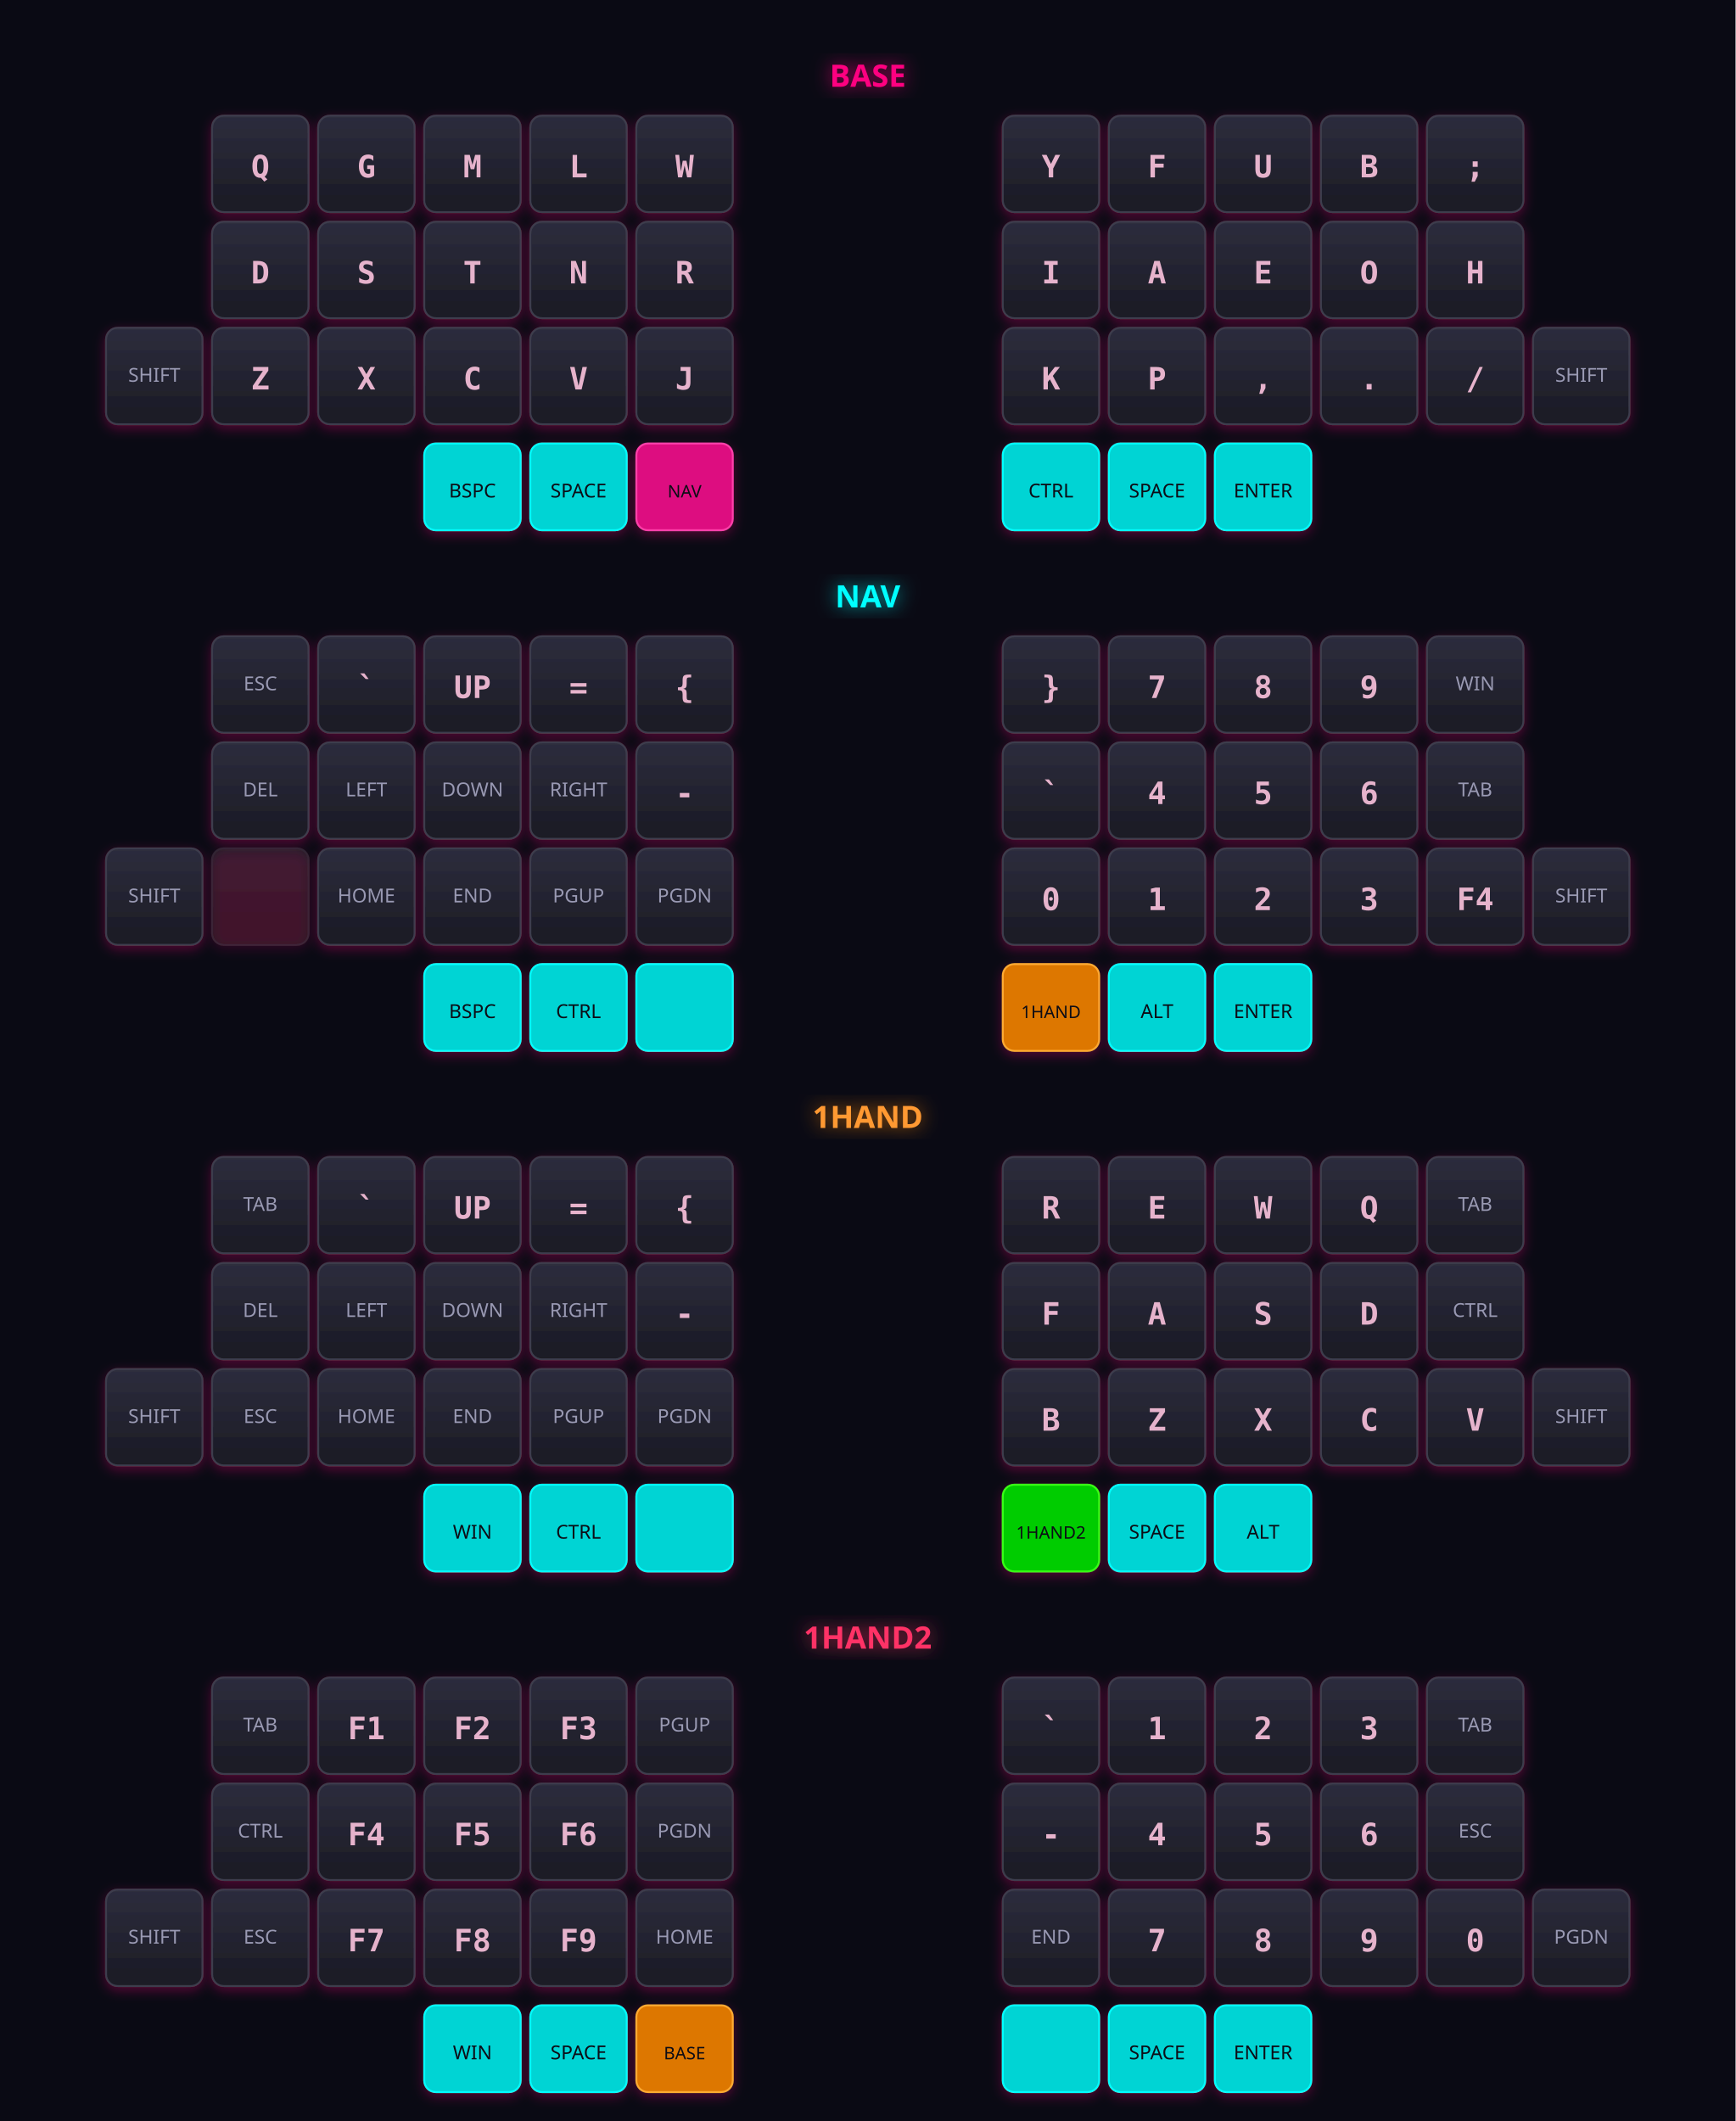
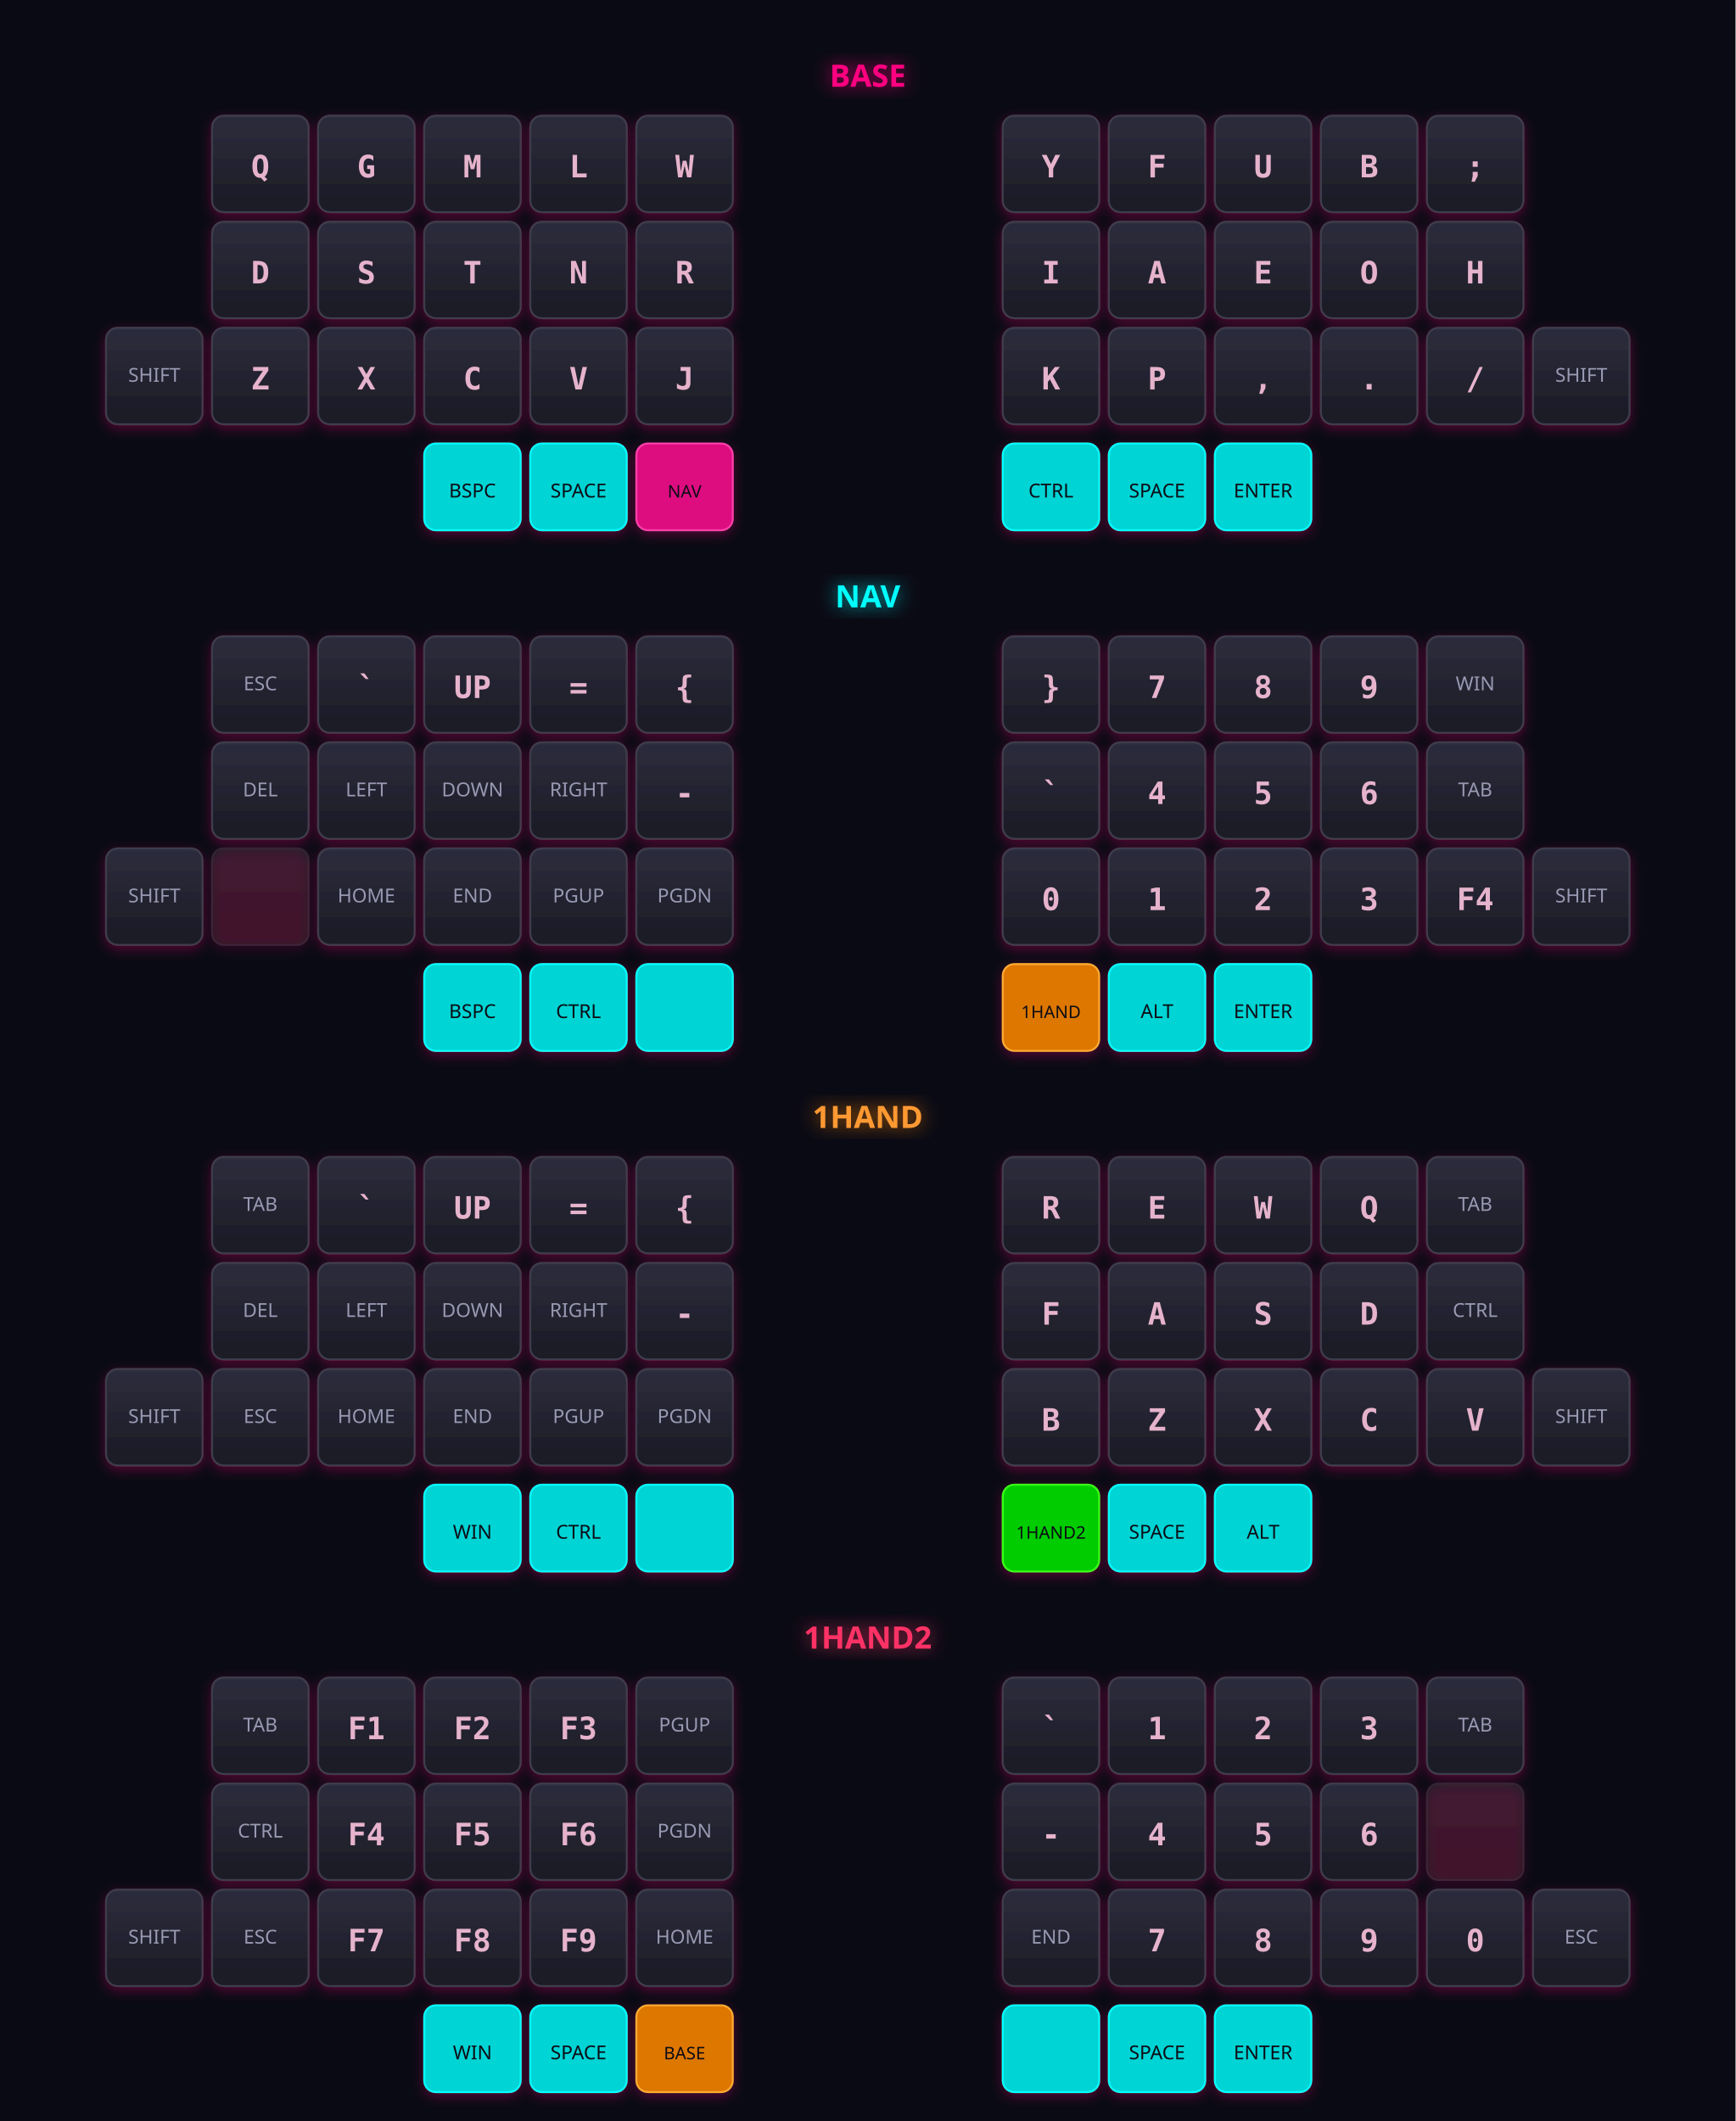
<svg xmlns="http://www.w3.org/2000/svg" viewBox="0 0 900 1100" width="900" height="1100">
  <defs>
    <linearGradient id="keyGrad" x1="0%" y1="0%" x2="0%" y2="100%">
      <stop offset="0%" style="stop-color:#2d2d3d" />
      <stop offset="100%" style="stop-color:#1a1a24" />
    </linearGradient>
    <linearGradient id="thumbGrad" x1="0%" y1="0%" x2="0%" y2="100%">
      <stop offset="0%" style="stop-color:#00e6e6" />
      <stop offset="100%" style="stop-color:#00e6e6" />
    </linearGradient>
    <linearGradient id="layerGrad" x1="0%" y1="0%" x2="0%" y2="100%">
      <stop offset="0%" style="stop-color:#ff2090" />
      <stop offset="100%" style="stop-color:#ff2090" />
    </linearGradient>
    <linearGradient id="orangeGrad" x1="0%" y1="0%" x2="0%" y2="100%">
      <stop offset="0%" style="stop-color:#ff9922" />
      <stop offset="100%" style="stop-color:#ff9922" />
    </linearGradient>
    <filter id="keyShadow" x="-20%" y="-20%" width="140%" height="140%">
      <feDropShadow dx="0" dy="2" stdDeviation="3" flood-color="#ff0080" flood-opacity="0.3" />
    </filter>
    <filter id="pinkGlow" x="-50%" y="-50%" width="200%" height="200%">
      <feDropShadow dx="0" dy="0" stdDeviation="5" flood-color="#ff0080" flood-opacity="0.7" />
    </filter>
    <filter id="blueGlow" x="-50%" y="-50%" width="200%" height="200%">
      <feDropShadow dx="0" dy="0" stdDeviation="5" flood-color="#00ffff" flood-opacity="0.7" />
    </filter>
    <filter id="orangeGlow" x="-50%" y="-50%" width="200%" height="200%">
      <feDropShadow dx="0" dy="0" stdDeviation="5" flood-color="#ff8800" flood-opacity="0.7" />
    </filter>
    <filter id="redGlow" x="-50%" y="-50%" width="200%" height="200%">
      <feDropShadow dx="0" dy="0" stdDeviation="5" flood-color="#ff3366" flood-opacity="0.7" />
    </filter>
  </defs>
  <rect width="900" height="1100" fill="#0a0a14" />
  <g transform="translate(50, 20)">
    <text x="400" y="25" text-anchor="middle" fill="#ff0080" font-family="system-ui, sans-serif" font-size="16" font-weight="bold" filter="url(#pinkGlow)">BASE</text>
    <g filter="url(#keyShadow)">
      <rect x="60" y="40" width="50" height="50" rx="6" fill="url(#keyGrad)" stroke="#3d3d4d" stroke-width="1" />
      <text x="85" y="72" text-anchor="middle" fill="#e6b3cc" font-family="monospace" font-size="16" font-weight="bold">Q</text>
    </g>
    <g filter="url(#keyShadow)">
      <rect x="115" y="40" width="50" height="50" rx="6" fill="url(#keyGrad)" stroke="#3d3d4d" stroke-width="1" />
      <text x="140" y="72" text-anchor="middle" fill="#e6b3cc" font-family="monospace" font-size="16" font-weight="bold">G</text>
    </g>
    <g filter="url(#keyShadow)">
      <rect x="170" y="40" width="50" height="50" rx="6" fill="url(#keyGrad)" stroke="#3d3d4d" stroke-width="1" />
      <text x="195" y="72" text-anchor="middle" fill="#e6b3cc" font-family="monospace" font-size="16" font-weight="bold">M</text>
    </g>
    <g filter="url(#keyShadow)">
      <rect x="225" y="40" width="50" height="50" rx="6" fill="url(#keyGrad)" stroke="#3d3d4d" stroke-width="1" />
      <text x="250" y="72" text-anchor="middle" fill="#e6b3cc" font-family="monospace" font-size="16" font-weight="bold">L</text>
    </g>
    <g filter="url(#keyShadow)">
      <rect x="280" y="40" width="50" height="50" rx="6" fill="url(#keyGrad)" stroke="#3d3d4d" stroke-width="1" />
      <text x="305" y="72" text-anchor="middle" fill="#e6b3cc" font-family="monospace" font-size="16" font-weight="bold">W</text>
    </g>
    <g filter="url(#keyShadow)">
      <rect x="470" y="40" width="50" height="50" rx="6" fill="url(#keyGrad)" stroke="#3d3d4d" stroke-width="1" />
      <text x="495" y="72" text-anchor="middle" fill="#e6b3cc" font-family="monospace" font-size="16" font-weight="bold">Y</text>
    </g>
    <g filter="url(#keyShadow)">
      <rect x="525" y="40" width="50" height="50" rx="6" fill="url(#keyGrad)" stroke="#3d3d4d" stroke-width="1" />
      <text x="550" y="72" text-anchor="middle" fill="#e6b3cc" font-family="monospace" font-size="16" font-weight="bold">F</text>
    </g>
    <g filter="url(#keyShadow)">
      <rect x="580" y="40" width="50" height="50" rx="6" fill="url(#keyGrad)" stroke="#3d3d4d" stroke-width="1" />
      <text x="605" y="72" text-anchor="middle" fill="#e6b3cc" font-family="monospace" font-size="16" font-weight="bold">U</text>
    </g>
    <g filter="url(#keyShadow)">
      <rect x="635" y="40" width="50" height="50" rx="6" fill="url(#keyGrad)" stroke="#3d3d4d" stroke-width="1" />
      <text x="660" y="72" text-anchor="middle" fill="#e6b3cc" font-family="monospace" font-size="16" font-weight="bold">B</text>
    </g>
    <g filter="url(#keyShadow)">
      <rect x="690" y="40" width="50" height="50" rx="6" fill="url(#keyGrad)" stroke="#3d3d4d" stroke-width="1" />
      <text x="715" y="72" text-anchor="middle" fill="#e6b3cc" font-family="monospace" font-size="16" font-weight="bold">;</text>
    </g>
    <g filter="url(#keyShadow)">
      <rect x="60" y="95" width="50" height="50" rx="6" fill="url(#keyGrad)" stroke="#3d3d4d" stroke-width="1" />
      <text x="85" y="127" text-anchor="middle" fill="#e6b3cc" font-family="monospace" font-size="16" font-weight="bold">D</text>
    </g>
    <g filter="url(#keyShadow)">
      <rect x="115" y="95" width="50" height="50" rx="6" fill="url(#keyGrad)" stroke="#3d3d4d" stroke-width="1" />
      <text x="140" y="127" text-anchor="middle" fill="#e6b3cc" font-family="monospace" font-size="16" font-weight="bold">S</text>
    </g>
    <g filter="url(#keyShadow)">
      <rect x="170" y="95" width="50" height="50" rx="6" fill="url(#keyGrad)" stroke="#3d3d4d" stroke-width="1" />
      <text x="195" y="127" text-anchor="middle" fill="#e6b3cc" font-family="monospace" font-size="16" font-weight="bold">T</text>
    </g>
    <g filter="url(#keyShadow)">
      <rect x="225" y="95" width="50" height="50" rx="6" fill="url(#keyGrad)" stroke="#3d3d4d" stroke-width="1" />
      <text x="250" y="127" text-anchor="middle" fill="#e6b3cc" font-family="monospace" font-size="16" font-weight="bold">N</text>
    </g>
    <g filter="url(#keyShadow)">
      <rect x="280" y="95" width="50" height="50" rx="6" fill="url(#keyGrad)" stroke="#3d3d4d" stroke-width="1" />
      <text x="305" y="127" text-anchor="middle" fill="#e6b3cc" font-family="monospace" font-size="16" font-weight="bold">R</text>
    </g>
    <g filter="url(#keyShadow)">
      <rect x="470" y="95" width="50" height="50" rx="6" fill="url(#keyGrad)" stroke="#3d3d4d" stroke-width="1" />
      <text x="495" y="127" text-anchor="middle" fill="#e6b3cc" font-family="monospace" font-size="16" font-weight="bold">I</text>
    </g>
    <g filter="url(#keyShadow)">
      <rect x="525" y="95" width="50" height="50" rx="6" fill="url(#keyGrad)" stroke="#3d3d4d" stroke-width="1" />
      <text x="550" y="127" text-anchor="middle" fill="#e6b3cc" font-family="monospace" font-size="16" font-weight="bold">A</text>
    </g>
    <g filter="url(#keyShadow)">
      <rect x="580" y="95" width="50" height="50" rx="6" fill="url(#keyGrad)" stroke="#3d3d4d" stroke-width="1" />
      <text x="605" y="127" text-anchor="middle" fill="#e6b3cc" font-family="monospace" font-size="16" font-weight="bold">E</text>
    </g>
    <g filter="url(#keyShadow)">
      <rect x="635" y="95" width="50" height="50" rx="6" fill="url(#keyGrad)" stroke="#3d3d4d" stroke-width="1" />
      <text x="660" y="127" text-anchor="middle" fill="#e6b3cc" font-family="monospace" font-size="16" font-weight="bold">O</text>
    </g>
    <g filter="url(#keyShadow)">
      <rect x="690" y="95" width="50" height="50" rx="6" fill="url(#keyGrad)" stroke="#3d3d4d" stroke-width="1" />
      <text x="715" y="127" text-anchor="middle" fill="#e6b3cc" font-family="monospace" font-size="16" font-weight="bold">H</text>
    </g>
    <g filter="url(#keyShadow)">
      <rect x="5" y="150" width="50" height="50" rx="6" fill="url(#keyGrad)" stroke="#3d3d4d" stroke-width="1" />
      <text x="30" y="178" text-anchor="middle" fill="#9999b3" font-family="system-ui, sans-serif" font-size="10">SHIFT</text>
    </g>
    <g filter="url(#keyShadow)">
      <rect x="60" y="150" width="50" height="50" rx="6" fill="url(#keyGrad)" stroke="#3d3d4d" stroke-width="1" />
      <text x="85" y="182" text-anchor="middle" fill="#e6b3cc" font-family="monospace" font-size="16" font-weight="bold">Z</text>
    </g>
    <g filter="url(#keyShadow)">
      <rect x="115" y="150" width="50" height="50" rx="6" fill="url(#keyGrad)" stroke="#3d3d4d" stroke-width="1" />
      <text x="140" y="182" text-anchor="middle" fill="#e6b3cc" font-family="monospace" font-size="16" font-weight="bold">X</text>
    </g>
    <g filter="url(#keyShadow)">
      <rect x="170" y="150" width="50" height="50" rx="6" fill="url(#keyGrad)" stroke="#3d3d4d" stroke-width="1" />
      <text x="195" y="182" text-anchor="middle" fill="#e6b3cc" font-family="monospace" font-size="16" font-weight="bold">C</text>
    </g>
    <g filter="url(#keyShadow)">
      <rect x="225" y="150" width="50" height="50" rx="6" fill="url(#keyGrad)" stroke="#3d3d4d" stroke-width="1" />
      <text x="250" y="182" text-anchor="middle" fill="#e6b3cc" font-family="monospace" font-size="16" font-weight="bold">V</text>
    </g>
    <g filter="url(#keyShadow)">
      <rect x="280" y="150" width="50" height="50" rx="6" fill="url(#keyGrad)" stroke="#3d3d4d" stroke-width="1" />
      <text x="305" y="182" text-anchor="middle" fill="#e6b3cc" font-family="monospace" font-size="16" font-weight="bold">J</text>
    </g>
    <g filter="url(#keyShadow)">
      <rect x="470" y="150" width="50" height="50" rx="6" fill="url(#keyGrad)" stroke="#3d3d4d" stroke-width="1" />
      <text x="495" y="182" text-anchor="middle" fill="#e6b3cc" font-family="monospace" font-size="16" font-weight="bold">K</text>
    </g>
    <g filter="url(#keyShadow)">
      <rect x="525" y="150" width="50" height="50" rx="6" fill="url(#keyGrad)" stroke="#3d3d4d" stroke-width="1" />
      <text x="550" y="182" text-anchor="middle" fill="#e6b3cc" font-family="monospace" font-size="16" font-weight="bold">P</text>
    </g>
    <g filter="url(#keyShadow)">
      <rect x="580" y="150" width="50" height="50" rx="6" fill="url(#keyGrad)" stroke="#3d3d4d" stroke-width="1" />
      <text x="605" y="182" text-anchor="middle" fill="#e6b3cc" font-family="monospace" font-size="16" font-weight="bold">,</text>
    </g>
    <g filter="url(#keyShadow)">
      <rect x="635" y="150" width="50" height="50" rx="6" fill="url(#keyGrad)" stroke="#3d3d4d" stroke-width="1" />
      <text x="660" y="182" text-anchor="middle" fill="#e6b3cc" font-family="monospace" font-size="16" font-weight="bold">.</text>
    </g>
    <g filter="url(#keyShadow)">
      <rect x="690" y="150" width="50" height="50" rx="6" fill="url(#keyGrad)" stroke="#3d3d4d" stroke-width="1" />
      <text x="715" y="182" text-anchor="middle" fill="#e6b3cc" font-family="monospace" font-size="16" font-weight="bold">/</text>
    </g>
    <g filter="url(#keyShadow)">
      <rect x="745" y="150" width="50" height="50" rx="6" fill="url(#keyGrad)" stroke="#3d3d4d" stroke-width="1" />
      <text x="770" y="178" text-anchor="middle" fill="#9999b3" font-family="system-ui, sans-serif" font-size="10">SHIFT</text>
    </g>
    <g filter="url(#keyShadow)">
      <rect x="170" y="210" width="50" height="45" rx="6" fill="#00d4d4" stroke="#00ffff" stroke-width="1" />
      <text x="195" y="238" text-anchor="middle" fill="#0a0a14" font-family="system-ui, sans-serif" font-size="10">BSPC</text>
    </g>
    <g filter="url(#keyShadow)">
      <rect x="225" y="210" width="50" height="45" rx="6" fill="#00d4d4" stroke="#00ffff" stroke-width="1" />
      <text x="250" y="238" text-anchor="middle" fill="#0a0a14" font-family="system-ui, sans-serif" font-size="10">SPACE</text>
    </g>
    <g filter="url(#keyShadow)">
      <rect x="280" y="210" width="50" height="45" rx="6" fill="#dd1080" stroke="#ff40aa" stroke-width="1" />
      <text x="305" y="238" text-anchor="middle" fill="#0a0a14" font-family="system-ui, sans-serif" font-size="9">NAV</text>
    </g>
    <g filter="url(#keyShadow)">
      <rect x="470" y="210" width="50" height="45" rx="6" fill="#00d4d4" stroke="#00ffff" stroke-width="1" />
      <text x="495" y="238" text-anchor="middle" fill="#0a0a14" font-family="system-ui, sans-serif" font-size="10">CTRL</text>
    </g>
    <g filter="url(#keyShadow)">
      <rect x="525" y="210" width="50" height="45" rx="6" fill="#00d4d4" stroke="#00ffff" stroke-width="1" />
      <text x="550" y="238" text-anchor="middle" fill="#0a0a14" font-family="system-ui, sans-serif" font-size="10">SPACE</text>
    </g>
    <g filter="url(#keyShadow)">
      <rect x="580" y="210" width="50" height="45" rx="6" fill="#00d4d4" stroke="#00ffff" stroke-width="1" />
      <text x="605" y="238" text-anchor="middle" fill="#0a0a14" font-family="system-ui, sans-serif" font-size="10">ENTER</text>
    </g>
  </g>
  <g transform="translate(50, 290)">
    <text x="400" y="25" text-anchor="middle" fill="#00ffff" font-family="system-ui, sans-serif" font-size="16" font-weight="bold" filter="url(#blueGlow)">NAV</text>
    <g filter="url(#keyShadow)">
      <rect x="60" y="40" width="50" height="50" rx="6" fill="url(#keyGrad)" stroke="#3d3d4d" stroke-width="1" />
      <text x="85" y="68" text-anchor="middle" fill="#9999b3" font-family="system-ui, sans-serif" font-size="10">ESC</text>
    </g>
    <g filter="url(#keyShadow)">
      <rect x="115" y="40" width="50" height="50" rx="6" fill="url(#keyGrad)" stroke="#3d3d4d" stroke-width="1" />
      <text x="140" y="72" text-anchor="middle" fill="#e6b3cc" font-family="monospace" font-size="16" font-weight="bold">`</text>
    </g>
    <g filter="url(#keyShadow)">
      <rect x="170" y="40" width="50" height="50" rx="6" fill="url(#keyGrad)" stroke="#3d3d4d" stroke-width="1" />
      <text x="195" y="72" text-anchor="middle" fill="#e6b3cc" font-family="monospace" font-size="16" font-weight="bold">UP</text>
    </g>
    <g filter="url(#keyShadow)">
      <rect x="225" y="40" width="50" height="50" rx="6" fill="url(#keyGrad)" stroke="#3d3d4d" stroke-width="1" />
      <text x="250" y="72" text-anchor="middle" fill="#e6b3cc" font-family="monospace" font-size="16" font-weight="bold">=</text>
    </g>
    <g filter="url(#keyShadow)">
      <rect x="280" y="40" width="50" height="50" rx="6" fill="url(#keyGrad)" stroke="#3d3d4d" stroke-width="1" />
      <text x="305" y="72" text-anchor="middle" fill="#e6b3cc" font-family="monospace" font-size="16" font-weight="bold">{</text>
    </g>
    <g filter="url(#keyShadow)">
      <rect x="470" y="40" width="50" height="50" rx="6" fill="url(#keyGrad)" stroke="#3d3d4d" stroke-width="1" />
      <text x="495" y="72" text-anchor="middle" fill="#e6b3cc" font-family="monospace" font-size="16" font-weight="bold">}</text>
    </g>
    <g filter="url(#keyShadow)">
      <rect x="525" y="40" width="50" height="50" rx="6" fill="url(#keyGrad)" stroke="#3d3d4d" stroke-width="1" />
      <text x="550" y="72" text-anchor="middle" fill="#e6b3cc" font-family="monospace" font-size="16" font-weight="bold">7</text>
    </g>
    <g filter="url(#keyShadow)">
      <rect x="580" y="40" width="50" height="50" rx="6" fill="url(#keyGrad)" stroke="#3d3d4d" stroke-width="1" />
      <text x="605" y="72" text-anchor="middle" fill="#e6b3cc" font-family="monospace" font-size="16" font-weight="bold">8</text>
    </g>
    <g filter="url(#keyShadow)">
      <rect x="635" y="40" width="50" height="50" rx="6" fill="url(#keyGrad)" stroke="#3d3d4d" stroke-width="1" />
      <text x="660" y="72" text-anchor="middle" fill="#e6b3cc" font-family="monospace" font-size="16" font-weight="bold">9</text>
    </g>
    <g filter="url(#keyShadow)">
      <rect x="690" y="40" width="50" height="50" rx="6" fill="url(#keyGrad)" stroke="#3d3d4d" stroke-width="1" />
      <text x="715" y="68" text-anchor="middle" fill="#9999b3" font-family="system-ui, sans-serif" font-size="10">WIN</text>
    </g>
    <g filter="url(#keyShadow)">
      <rect x="60" y="95" width="50" height="50" rx="6" fill="url(#keyGrad)" stroke="#3d3d4d" stroke-width="1" />
      <text x="85" y="123" text-anchor="middle" fill="#9999b3" font-family="system-ui, sans-serif" font-size="10">DEL</text>
    </g>
    <g filter="url(#keyShadow)">
      <rect x="115" y="95" width="50" height="50" rx="6" fill="url(#keyGrad)" stroke="#3d3d4d" stroke-width="1" />
      <text x="140" y="123" text-anchor="middle" fill="#9999b3" font-family="system-ui, sans-serif" font-size="10">LEFT</text>
    </g>
    <g filter="url(#keyShadow)">
      <rect x="170" y="95" width="50" height="50" rx="6" fill="url(#keyGrad)" stroke="#3d3d4d" stroke-width="1" />
      <text x="195" y="123" text-anchor="middle" fill="#9999b3" font-family="system-ui, sans-serif" font-size="10">DOWN</text>
    </g>
    <g filter="url(#keyShadow)">
      <rect x="225" y="95" width="50" height="50" rx="6" fill="url(#keyGrad)" stroke="#3d3d4d" stroke-width="1" />
      <text x="250" y="123" text-anchor="middle" fill="#9999b3" font-family="system-ui, sans-serif" font-size="10">RIGHT</text>
    </g>
    <g filter="url(#keyShadow)">
      <rect x="280" y="95" width="50" height="50" rx="6" fill="url(#keyGrad)" stroke="#3d3d4d" stroke-width="1" />
      <text x="305" y="127" text-anchor="middle" fill="#e6b3cc" font-family="monospace" font-size="16" font-weight="bold">-</text>
    </g>
    <g filter="url(#keyShadow)">
      <rect x="470" y="95" width="50" height="50" rx="6" fill="url(#keyGrad)" stroke="#3d3d4d" stroke-width="1" />
      <text x="495" y="127" text-anchor="middle" fill="#e6b3cc" font-family="monospace" font-size="16" font-weight="bold">`</text>
    </g>
    <g filter="url(#keyShadow)">
      <rect x="525" y="95" width="50" height="50" rx="6" fill="url(#keyGrad)" stroke="#3d3d4d" stroke-width="1" />
      <text x="550" y="127" text-anchor="middle" fill="#e6b3cc" font-family="monospace" font-size="16" font-weight="bold">4</text>
    </g>
    <g filter="url(#keyShadow)">
      <rect x="580" y="95" width="50" height="50" rx="6" fill="url(#keyGrad)" stroke="#3d3d4d" stroke-width="1" />
      <text x="605" y="127" text-anchor="middle" fill="#e6b3cc" font-family="monospace" font-size="16" font-weight="bold">5</text>
    </g>
    <g filter="url(#keyShadow)">
      <rect x="635" y="95" width="50" height="50" rx="6" fill="url(#keyGrad)" stroke="#3d3d4d" stroke-width="1" />
      <text x="660" y="127" text-anchor="middle" fill="#e6b3cc" font-family="monospace" font-size="16" font-weight="bold">6</text>
    </g>
    <g filter="url(#keyShadow)">
      <rect x="690" y="95" width="50" height="50" rx="6" fill="url(#keyGrad)" stroke="#3d3d4d" stroke-width="1" />
      <text x="715" y="123" text-anchor="middle" fill="#9999b3" font-family="system-ui, sans-serif" font-size="10">TAB</text>
    </g>
    <g filter="url(#keyShadow)">
      <rect x="5" y="150" width="50" height="50" rx="6" fill="url(#keyGrad)" stroke="#3d3d4d" stroke-width="1" />
      <text x="30" y="178" text-anchor="middle" fill="#9999b3" font-family="system-ui, sans-serif" font-size="10">SHIFT</text>
    </g>
    <g filter="url(#keyShadow)">
      <rect x="60" y="150" width="50" height="50" rx="6" fill="url(#keyGrad)" stroke="#3d3d4d" stroke-width="1" opacity="0.5" />
    </g>
    <g filter="url(#keyShadow)">
      <rect x="115" y="150" width="50" height="50" rx="6" fill="url(#keyGrad)" stroke="#3d3d4d" stroke-width="1" />
      <text x="140" y="178" text-anchor="middle" fill="#9999b3" font-family="system-ui, sans-serif" font-size="10">HOME</text>
    </g>
    <g filter="url(#keyShadow)">
      <rect x="170" y="150" width="50" height="50" rx="6" fill="url(#keyGrad)" stroke="#3d3d4d" stroke-width="1" />
      <text x="195" y="178" text-anchor="middle" fill="#9999b3" font-family="system-ui, sans-serif" font-size="10">END</text>
    </g>
    <g filter="url(#keyShadow)">
      <rect x="225" y="150" width="50" height="50" rx="6" fill="url(#keyGrad)" stroke="#3d3d4d" stroke-width="1" />
      <text x="250" y="178" text-anchor="middle" fill="#9999b3" font-family="system-ui, sans-serif" font-size="10">PGUP</text>
    </g>
    <g filter="url(#keyShadow)">
      <rect x="280" y="150" width="50" height="50" rx="6" fill="url(#keyGrad)" stroke="#3d3d4d" stroke-width="1" />
      <text x="305" y="178" text-anchor="middle" fill="#9999b3" font-family="system-ui, sans-serif" font-size="10">PGDN</text>
    </g>
    <g filter="url(#keyShadow)">
      <rect x="470" y="150" width="50" height="50" rx="6" fill="url(#keyGrad)" stroke="#3d3d4d" stroke-width="1" />
      <text x="495" y="182" text-anchor="middle" fill="#e6b3cc" font-family="monospace" font-size="16" font-weight="bold">0</text>
    </g>
    <g filter="url(#keyShadow)">
      <rect x="525" y="150" width="50" height="50" rx="6" fill="url(#keyGrad)" stroke="#3d3d4d" stroke-width="1" />
      <text x="550" y="182" text-anchor="middle" fill="#e6b3cc" font-family="monospace" font-size="16" font-weight="bold">1</text>
    </g>
    <g filter="url(#keyShadow)">
      <rect x="580" y="150" width="50" height="50" rx="6" fill="url(#keyGrad)" stroke="#3d3d4d" stroke-width="1" />
      <text x="605" y="182" text-anchor="middle" fill="#e6b3cc" font-family="monospace" font-size="16" font-weight="bold">2</text>
    </g>
    <g filter="url(#keyShadow)">
      <rect x="635" y="150" width="50" height="50" rx="6" fill="url(#keyGrad)" stroke="#3d3d4d" stroke-width="1" />
      <text x="660" y="182" text-anchor="middle" fill="#e6b3cc" font-family="monospace" font-size="16" font-weight="bold">3</text>
    </g>
    <g filter="url(#keyShadow)">
      <rect x="690" y="150" width="50" height="50" rx="6" fill="url(#keyGrad)" stroke="#3d3d4d" stroke-width="1" />
      <text x="715" y="182" text-anchor="middle" fill="#e6b3cc" font-family="monospace" font-size="16" font-weight="bold">F4</text>
    </g>
    <g filter="url(#keyShadow)">
      <rect x="745" y="150" width="50" height="50" rx="6" fill="url(#keyGrad)" stroke="#3d3d4d" stroke-width="1" />
      <text x="770" y="178" text-anchor="middle" fill="#9999b3" font-family="system-ui, sans-serif" font-size="10">SHIFT</text>
    </g>
    <g filter="url(#keyShadow)">
      <rect x="170" y="210" width="50" height="45" rx="6" fill="#00d4d4" stroke="#00ffff" stroke-width="1" />
      <text x="195" y="238" text-anchor="middle" fill="#0a0a14" font-family="system-ui, sans-serif" font-size="10">BSPC</text>
    </g>
    <g filter="url(#keyShadow)">
      <rect x="225" y="210" width="50" height="45" rx="6" fill="#00d4d4" stroke="#00ffff" stroke-width="1" />
      <text x="250" y="238" text-anchor="middle" fill="#0a0a14" font-family="system-ui, sans-serif" font-size="10">CTRL</text>
    </g>
    <g filter="url(#keyShadow)">
      <rect x="280" y="210" width="50" height="45" rx="6" fill="#00d4d4" stroke="#00ffff" stroke-width="1" />
    </g>
    <g filter="url(#keyShadow)">
      <rect x="470" y="210" width="50" height="45" rx="6" fill="#dd7700" stroke="#ffaa33" stroke-width="1" />
      <text x="495" y="238" text-anchor="middle" fill="#0a0a14" font-family="system-ui, sans-serif" font-size="9">1HAND</text>
    </g>
    <g filter="url(#keyShadow)">
      <rect x="525" y="210" width="50" height="45" rx="6" fill="#00d4d4" stroke="#00ffff" stroke-width="1" />
      <text x="550" y="238" text-anchor="middle" fill="#0a0a14" font-family="system-ui, sans-serif" font-size="10">ALT</text>
    </g>
    <g filter="url(#keyShadow)">
      <rect x="580" y="210" width="50" height="45" rx="6" fill="#00d4d4" stroke="#00ffff" stroke-width="1" />
      <text x="605" y="238" text-anchor="middle" fill="#0a0a14" font-family="system-ui, sans-serif" font-size="10">ENTER</text>
    </g>
  </g>
  <g transform="translate(50, 560)">
    <text x="400" y="25" text-anchor="middle" fill="#ff9933" font-family="system-ui, sans-serif" font-size="16" font-weight="bold" filter="url(#orangeGlow)">1HAND</text>
    <g filter="url(#keyShadow)">
      <rect x="60" y="40" width="50" height="50" rx="6" fill="url(#keyGrad)" stroke="#3d3d4d" stroke-width="1" />
      <text x="85" y="68" text-anchor="middle" fill="#9999b3" font-family="system-ui, sans-serif" font-size="10">TAB</text>
    </g>
    <g filter="url(#keyShadow)">
      <rect x="115" y="40" width="50" height="50" rx="6" fill="url(#keyGrad)" stroke="#3d3d4d" stroke-width="1" />
      <text x="140" y="72" text-anchor="middle" fill="#e6b3cc" font-family="monospace" font-size="16" font-weight="bold">`</text>
    </g>
    <g filter="url(#keyShadow)">
      <rect x="170" y="40" width="50" height="50" rx="6" fill="url(#keyGrad)" stroke="#3d3d4d" stroke-width="1" />
      <text x="195" y="72" text-anchor="middle" fill="#e6b3cc" font-family="monospace" font-size="16" font-weight="bold">UP</text>
    </g>
    <g filter="url(#keyShadow)">
      <rect x="225" y="40" width="50" height="50" rx="6" fill="url(#keyGrad)" stroke="#3d3d4d" stroke-width="1" />
      <text x="250" y="72" text-anchor="middle" fill="#e6b3cc" font-family="monospace" font-size="16" font-weight="bold">=</text>
    </g>
    <g filter="url(#keyShadow)">
      <rect x="280" y="40" width="50" height="50" rx="6" fill="url(#keyGrad)" stroke="#3d3d4d" stroke-width="1" />
      <text x="305" y="72" text-anchor="middle" fill="#e6b3cc" font-family="monospace" font-size="16" font-weight="bold">{</text>
    </g>
    <g filter="url(#keyShadow)">
      <rect x="470" y="40" width="50" height="50" rx="6" fill="url(#keyGrad)" stroke="#3d3d4d" stroke-width="1" />
      <text x="495" y="72" text-anchor="middle" fill="#e6b3cc" font-family="monospace" font-size="16" font-weight="bold">R</text>
    </g>
    <g filter="url(#keyShadow)">
      <rect x="525" y="40" width="50" height="50" rx="6" fill="url(#keyGrad)" stroke="#3d3d4d" stroke-width="1" />
      <text x="550" y="72" text-anchor="middle" fill="#e6b3cc" font-family="monospace" font-size="16" font-weight="bold">E</text>
    </g>
    <g filter="url(#keyShadow)">
      <rect x="580" y="40" width="50" height="50" rx="6" fill="url(#keyGrad)" stroke="#3d3d4d" stroke-width="1" />
      <text x="605" y="72" text-anchor="middle" fill="#e6b3cc" font-family="monospace" font-size="16" font-weight="bold">W</text>
    </g>
    <g filter="url(#keyShadow)">
      <rect x="635" y="40" width="50" height="50" rx="6" fill="url(#keyGrad)" stroke="#3d3d4d" stroke-width="1" />
      <text x="660" y="72" text-anchor="middle" fill="#e6b3cc" font-family="monospace" font-size="16" font-weight="bold">Q</text>
    </g>
    <g filter="url(#keyShadow)">
      <rect x="690" y="40" width="50" height="50" rx="6" fill="url(#keyGrad)" stroke="#3d3d4d" stroke-width="1" />
      <text x="715" y="68" text-anchor="middle" fill="#9999b3" font-family="system-ui, sans-serif" font-size="10">TAB</text>
    </g>
    <g filter="url(#keyShadow)">
      <rect x="60" y="95" width="50" height="50" rx="6" fill="url(#keyGrad)" stroke="#3d3d4d" stroke-width="1" />
      <text x="85" y="123" text-anchor="middle" fill="#9999b3" font-family="system-ui, sans-serif" font-size="10">DEL</text>
    </g>
    <g filter="url(#keyShadow)">
      <rect x="115" y="95" width="50" height="50" rx="6" fill="url(#keyGrad)" stroke="#3d3d4d" stroke-width="1" />
      <text x="140" y="123" text-anchor="middle" fill="#9999b3" font-family="system-ui, sans-serif" font-size="10">LEFT</text>
    </g>
    <g filter="url(#keyShadow)">
      <rect x="170" y="95" width="50" height="50" rx="6" fill="url(#keyGrad)" stroke="#3d3d4d" stroke-width="1" />
      <text x="195" y="123" text-anchor="middle" fill="#9999b3" font-family="system-ui, sans-serif" font-size="10">DOWN</text>
    </g>
    <g filter="url(#keyShadow)">
      <rect x="225" y="95" width="50" height="50" rx="6" fill="url(#keyGrad)" stroke="#3d3d4d" stroke-width="1" />
      <text x="250" y="123" text-anchor="middle" fill="#9999b3" font-family="system-ui, sans-serif" font-size="10">RIGHT</text>
    </g>
    <g filter="url(#keyShadow)">
      <rect x="280" y="95" width="50" height="50" rx="6" fill="url(#keyGrad)" stroke="#3d3d4d" stroke-width="1" />
      <text x="305" y="127" text-anchor="middle" fill="#e6b3cc" font-family="monospace" font-size="16" font-weight="bold">-</text>
    </g>
    <g filter="url(#keyShadow)">
      <rect x="470" y="95" width="50" height="50" rx="6" fill="url(#keyGrad)" stroke="#3d3d4d" stroke-width="1" />
      <text x="495" y="127" text-anchor="middle" fill="#e6b3cc" font-family="monospace" font-size="16" font-weight="bold">F</text>
    </g>
    <g filter="url(#keyShadow)">
      <rect x="525" y="95" width="50" height="50" rx="6" fill="url(#keyGrad)" stroke="#3d3d4d" stroke-width="1" />
      <text x="550" y="127" text-anchor="middle" fill="#e6b3cc" font-family="monospace" font-size="16" font-weight="bold">A</text>
    </g>
    <g filter="url(#keyShadow)">
      <rect x="580" y="95" width="50" height="50" rx="6" fill="url(#keyGrad)" stroke="#3d3d4d" stroke-width="1" />
      <text x="605" y="127" text-anchor="middle" fill="#e6b3cc" font-family="monospace" font-size="16" font-weight="bold">S</text>
    </g>
    <g filter="url(#keyShadow)">
      <rect x="635" y="95" width="50" height="50" rx="6" fill="url(#keyGrad)" stroke="#3d3d4d" stroke-width="1" />
      <text x="660" y="127" text-anchor="middle" fill="#e6b3cc" font-family="monospace" font-size="16" font-weight="bold">D</text>
    </g>
    <g filter="url(#keyShadow)">
      <rect x="690" y="95" width="50" height="50" rx="6" fill="url(#keyGrad)" stroke="#3d3d4d" stroke-width="1" />
      <text x="715" y="123" text-anchor="middle" fill="#9999b3" font-family="system-ui, sans-serif" font-size="10">CTRL</text>
    </g>
    <g filter="url(#keyShadow)">
      <rect x="5" y="150" width="50" height="50" rx="6" fill="url(#keyGrad)" stroke="#3d3d4d" stroke-width="1" />
      <text x="30" y="178" text-anchor="middle" fill="#9999b3" font-family="system-ui, sans-serif" font-size="10">SHIFT</text>
    </g>
    <g filter="url(#keyShadow)">
      <rect x="60" y="150" width="50" height="50" rx="6" fill="url(#keyGrad)" stroke="#3d3d4d" stroke-width="1" />
      <text x="85" y="178" text-anchor="middle" fill="#9999b3" font-family="system-ui, sans-serif" font-size="10">ESC</text>
    </g>
    <g filter="url(#keyShadow)">
      <rect x="115" y="150" width="50" height="50" rx="6" fill="url(#keyGrad)" stroke="#3d3d4d" stroke-width="1" />
      <text x="140" y="178" text-anchor="middle" fill="#9999b3" font-family="system-ui, sans-serif" font-size="10">HOME</text>
    </g>
    <g filter="url(#keyShadow)">
      <rect x="170" y="150" width="50" height="50" rx="6" fill="url(#keyGrad)" stroke="#3d3d4d" stroke-width="1" />
      <text x="195" y="178" text-anchor="middle" fill="#9999b3" font-family="system-ui, sans-serif" font-size="10">END</text>
    </g>
    <g filter="url(#keyShadow)">
      <rect x="225" y="150" width="50" height="50" rx="6" fill="url(#keyGrad)" stroke="#3d3d4d" stroke-width="1" />
      <text x="250" y="178" text-anchor="middle" fill="#9999b3" font-family="system-ui, sans-serif" font-size="10">PGUP</text>
    </g>
    <g filter="url(#keyShadow)">
      <rect x="280" y="150" width="50" height="50" rx="6" fill="url(#keyGrad)" stroke="#3d3d4d" stroke-width="1" />
      <text x="305" y="178" text-anchor="middle" fill="#9999b3" font-family="system-ui, sans-serif" font-size="10">PGDN</text>
    </g>
    <g filter="url(#keyShadow)">
      <rect x="470" y="150" width="50" height="50" rx="6" fill="url(#keyGrad)" stroke="#3d3d4d" stroke-width="1" />
      <text x="495" y="182" text-anchor="middle" fill="#e6b3cc" font-family="monospace" font-size="16" font-weight="bold">B</text>
    </g>
    <g filter="url(#keyShadow)">
      <rect x="525" y="150" width="50" height="50" rx="6" fill="url(#keyGrad)" stroke="#3d3d4d" stroke-width="1" />
      <text x="550" y="182" text-anchor="middle" fill="#e6b3cc" font-family="monospace" font-size="16" font-weight="bold">Z</text>
    </g>
    <g filter="url(#keyShadow)">
      <rect x="580" y="150" width="50" height="50" rx="6" fill="url(#keyGrad)" stroke="#3d3d4d" stroke-width="1" />
      <text x="605" y="182" text-anchor="middle" fill="#e6b3cc" font-family="monospace" font-size="16" font-weight="bold">X</text>
    </g>
    <g filter="url(#keyShadow)">
      <rect x="635" y="150" width="50" height="50" rx="6" fill="url(#keyGrad)" stroke="#3d3d4d" stroke-width="1" />
      <text x="660" y="182" text-anchor="middle" fill="#e6b3cc" font-family="monospace" font-size="16" font-weight="bold">C</text>
    </g>
    <g filter="url(#keyShadow)">
      <rect x="690" y="150" width="50" height="50" rx="6" fill="url(#keyGrad)" stroke="#3d3d4d" stroke-width="1" />
      <text x="715" y="182" text-anchor="middle" fill="#e6b3cc" font-family="monospace" font-size="16" font-weight="bold">V</text>
    </g>
    <g filter="url(#keyShadow)">
      <rect x="745" y="150" width="50" height="50" rx="6" fill="url(#keyGrad)" stroke="#3d3d4d" stroke-width="1" />
      <text x="770" y="178" text-anchor="middle" fill="#9999b3" font-family="system-ui, sans-serif" font-size="10">SHIFT</text>
    </g>
    <g filter="url(#keyShadow)">
      <rect x="170" y="210" width="50" height="45" rx="6" fill="#00d4d4" stroke="#00ffff" stroke-width="1" />
      <text x="195" y="238" text-anchor="middle" fill="#0a0a14" font-family="system-ui, sans-serif" font-size="10">WIN</text>
    </g>
    <g filter="url(#keyShadow)">
      <rect x="225" y="210" width="50" height="45" rx="6" fill="#00d4d4" stroke="#00ffff" stroke-width="1" />
      <text x="250" y="238" text-anchor="middle" fill="#0a0a14" font-family="system-ui, sans-serif" font-size="10">CTRL</text>
    </g>
    <g filter="url(#keyShadow)">
      <rect x="280" y="210" width="50" height="45" rx="6" fill="#00d4d4" stroke="#00ffff" stroke-width="1" />
    </g>
    <g filter="url(#keyShadow)">
      <rect x="470" y="210" width="50" height="45" rx="6" fill="#00cc00" stroke="#39ff14" stroke-width="1" />
      <text x="495" y="238" text-anchor="middle" fill="#0a0a14" font-family="system-ui, sans-serif" font-size="9">1HAND2</text>
    </g>
    <g filter="url(#keyShadow)">
      <rect x="525" y="210" width="50" height="45" rx="6" fill="#00d4d4" stroke="#00ffff" stroke-width="1" />
      <text x="550" y="238" text-anchor="middle" fill="#0a0a14" font-family="system-ui, sans-serif" font-size="10">SPACE</text>
    </g>
    <g filter="url(#keyShadow)">
      <rect x="580" y="210" width="50" height="45" rx="6" fill="#00d4d4" stroke="#00ffff" stroke-width="1" />
      <text x="605" y="238" text-anchor="middle" fill="#0a0a14" font-family="system-ui, sans-serif" font-size="10">ALT</text>
    </g>
  </g>
  <g transform="translate(50, 830)">
    <text x="400" y="25" text-anchor="middle" fill="#ff3366" font-family="system-ui, sans-serif" font-size="16" font-weight="bold" filter="url(#redGlow)">1HAND2</text>
    <g filter="url(#keyShadow)">
      <rect x="60" y="40" width="50" height="50" rx="6" fill="url(#keyGrad)" stroke="#3d3d4d" stroke-width="1" />
      <text x="85" y="68" text-anchor="middle" fill="#9999b3" font-family="system-ui, sans-serif" font-size="10">TAB</text>
    </g>
    <g filter="url(#keyShadow)">
      <rect x="115" y="40" width="50" height="50" rx="6" fill="url(#keyGrad)" stroke="#3d3d4d" stroke-width="1" />
      <text x="140" y="72" text-anchor="middle" fill="#e6b3cc" font-family="monospace" font-size="16" font-weight="bold">F1</text>
    </g>
    <g filter="url(#keyShadow)">
      <rect x="170" y="40" width="50" height="50" rx="6" fill="url(#keyGrad)" stroke="#3d3d4d" stroke-width="1" />
      <text x="195" y="72" text-anchor="middle" fill="#e6b3cc" font-family="monospace" font-size="16" font-weight="bold">F2</text>
    </g>
    <g filter="url(#keyShadow)">
      <rect x="225" y="40" width="50" height="50" rx="6" fill="url(#keyGrad)" stroke="#3d3d4d" stroke-width="1" />
      <text x="250" y="72" text-anchor="middle" fill="#e6b3cc" font-family="monospace" font-size="16" font-weight="bold">F3</text>
    </g>
    <g filter="url(#keyShadow)">
      <rect x="280" y="40" width="50" height="50" rx="6" fill="url(#keyGrad)" stroke="#3d3d4d" stroke-width="1" />
      <text x="305" y="68" text-anchor="middle" fill="#9999b3" font-family="system-ui, sans-serif" font-size="10">PGUP</text>
    </g>
    <g filter="url(#keyShadow)">
      <rect x="470" y="40" width="50" height="50" rx="6" fill="url(#keyGrad)" stroke="#3d3d4d" stroke-width="1" />
      <text x="495" y="72" text-anchor="middle" fill="#e6b3cc" font-family="monospace" font-size="16" font-weight="bold">`</text>
    </g>
    <g filter="url(#keyShadow)">
      <rect x="525" y="40" width="50" height="50" rx="6" fill="url(#keyGrad)" stroke="#3d3d4d" stroke-width="1" />
      <text x="550" y="72" text-anchor="middle" fill="#e6b3cc" font-family="monospace" font-size="16" font-weight="bold">1</text>
    </g>
    <g filter="url(#keyShadow)">
      <rect x="580" y="40" width="50" height="50" rx="6" fill="url(#keyGrad)" stroke="#3d3d4d" stroke-width="1" />
      <text x="605" y="72" text-anchor="middle" fill="#e6b3cc" font-family="monospace" font-size="16" font-weight="bold">2</text>
    </g>
    <g filter="url(#keyShadow)">
      <rect x="635" y="40" width="50" height="50" rx="6" fill="url(#keyGrad)" stroke="#3d3d4d" stroke-width="1" />
      <text x="660" y="72" text-anchor="middle" fill="#e6b3cc" font-family="monospace" font-size="16" font-weight="bold">3</text>
    </g>
    <g filter="url(#keyShadow)">
      <rect x="690" y="40" width="50" height="50" rx="6" fill="url(#keyGrad)" stroke="#3d3d4d" stroke-width="1" />
      <text x="715" y="68" text-anchor="middle" fill="#9999b3" font-family="system-ui, sans-serif" font-size="10">TAB</text>
    </g>
    <g filter="url(#keyShadow)">
      <rect x="60" y="95" width="50" height="50" rx="6" fill="url(#keyGrad)" stroke="#3d3d4d" stroke-width="1" />
      <text x="85" y="123" text-anchor="middle" fill="#9999b3" font-family="system-ui, sans-serif" font-size="10">CTRL</text>
    </g>
    <g filter="url(#keyShadow)">
      <rect x="115" y="95" width="50" height="50" rx="6" fill="url(#keyGrad)" stroke="#3d3d4d" stroke-width="1" />
      <text x="140" y="127" text-anchor="middle" fill="#e6b3cc" font-family="monospace" font-size="16" font-weight="bold">F4</text>
    </g>
    <g filter="url(#keyShadow)">
      <rect x="170" y="95" width="50" height="50" rx="6" fill="url(#keyGrad)" stroke="#3d3d4d" stroke-width="1" />
      <text x="195" y="127" text-anchor="middle" fill="#e6b3cc" font-family="monospace" font-size="16" font-weight="bold">F5</text>
    </g>
    <g filter="url(#keyShadow)">
      <rect x="225" y="95" width="50" height="50" rx="6" fill="url(#keyGrad)" stroke="#3d3d4d" stroke-width="1" />
      <text x="250" y="127" text-anchor="middle" fill="#e6b3cc" font-family="monospace" font-size="16" font-weight="bold">F6</text>
    </g>
    <g filter="url(#keyShadow)">
      <rect x="280" y="95" width="50" height="50" rx="6" fill="url(#keyGrad)" stroke="#3d3d4d" stroke-width="1" />
      <text x="305" y="123" text-anchor="middle" fill="#9999b3" font-family="system-ui, sans-serif" font-size="10">PGDN</text>
    </g>
    <g filter="url(#keyShadow)">
      <rect x="470" y="95" width="50" height="50" rx="6" fill="url(#keyGrad)" stroke="#3d3d4d" stroke-width="1" />
      <text x="495" y="127" text-anchor="middle" fill="#e6b3cc" font-family="monospace" font-size="16" font-weight="bold">-</text>
    </g>
    <g filter="url(#keyShadow)">
      <rect x="525" y="95" width="50" height="50" rx="6" fill="url(#keyGrad)" stroke="#3d3d4d" stroke-width="1" />
      <text x="550" y="127" text-anchor="middle" fill="#e6b3cc" font-family="monospace" font-size="16" font-weight="bold">4</text>
    </g>
    <g filter="url(#keyShadow)">
      <rect x="580" y="95" width="50" height="50" rx="6" fill="url(#keyGrad)" stroke="#3d3d4d" stroke-width="1" />
      <text x="605" y="127" text-anchor="middle" fill="#e6b3cc" font-family="monospace" font-size="16" font-weight="bold">5</text>
    </g>
    <g filter="url(#keyShadow)">
      <rect x="635" y="95" width="50" height="50" rx="6" fill="url(#keyGrad)" stroke="#3d3d4d" stroke-width="1" />
      <text x="660" y="127" text-anchor="middle" fill="#e6b3cc" font-family="monospace" font-size="16" font-weight="bold">6</text>
    </g>
    <g filter="url(#keyShadow)">
-       <rect x="690" y="95" width="50" height="50" rx="6" fill="url(#keyGrad)" stroke="#3d3d4d" stroke-width="1" />
-       <text x="715" y="123" text-anchor="middle" fill="#9999b3" font-family="system-ui, sans-serif" font-size="10">ESC</text>
+       <rect x="690" y="95" width="50" height="50" rx="6" fill="url(#keyGrad)" stroke="#3d3d4d" stroke-width="1" opacity="0.5" />
    </g>
    <g filter="url(#keyShadow)">
      <rect x="5" y="150" width="50" height="50" rx="6" fill="url(#keyGrad)" stroke="#3d3d4d" stroke-width="1" />
      <text x="30" y="178" text-anchor="middle" fill="#9999b3" font-family="system-ui, sans-serif" font-size="10">SHIFT</text>
    </g>
    <g filter="url(#keyShadow)">
      <rect x="60" y="150" width="50" height="50" rx="6" fill="url(#keyGrad)" stroke="#3d3d4d" stroke-width="1" />
      <text x="85" y="178" text-anchor="middle" fill="#9999b3" font-family="system-ui, sans-serif" font-size="10">ESC</text>
    </g>
    <g filter="url(#keyShadow)">
      <rect x="115" y="150" width="50" height="50" rx="6" fill="url(#keyGrad)" stroke="#3d3d4d" stroke-width="1" />
      <text x="140" y="182" text-anchor="middle" fill="#e6b3cc" font-family="monospace" font-size="16" font-weight="bold">F7</text>
    </g>
    <g filter="url(#keyShadow)">
      <rect x="170" y="150" width="50" height="50" rx="6" fill="url(#keyGrad)" stroke="#3d3d4d" stroke-width="1" />
      <text x="195" y="182" text-anchor="middle" fill="#e6b3cc" font-family="monospace" font-size="16" font-weight="bold">F8</text>
    </g>
    <g filter="url(#keyShadow)">
      <rect x="225" y="150" width="50" height="50" rx="6" fill="url(#keyGrad)" stroke="#3d3d4d" stroke-width="1" />
      <text x="250" y="182" text-anchor="middle" fill="#e6b3cc" font-family="monospace" font-size="16" font-weight="bold">F9</text>
    </g>
    <g filter="url(#keyShadow)">
      <rect x="280" y="150" width="50" height="50" rx="6" fill="url(#keyGrad)" stroke="#3d3d4d" stroke-width="1" />
      <text x="305" y="178" text-anchor="middle" fill="#9999b3" font-family="system-ui, sans-serif" font-size="10">HOME</text>
    </g>
    <g filter="url(#keyShadow)">
      <rect x="470" y="150" width="50" height="50" rx="6" fill="url(#keyGrad)" stroke="#3d3d4d" stroke-width="1" />
      <text x="495" y="178" text-anchor="middle" fill="#9999b3" font-family="system-ui, sans-serif" font-size="10">END</text>
    </g>
    <g filter="url(#keyShadow)">
      <rect x="525" y="150" width="50" height="50" rx="6" fill="url(#keyGrad)" stroke="#3d3d4d" stroke-width="1" />
      <text x="550" y="182" text-anchor="middle" fill="#e6b3cc" font-family="monospace" font-size="16" font-weight="bold">7</text>
    </g>
    <g filter="url(#keyShadow)">
      <rect x="580" y="150" width="50" height="50" rx="6" fill="url(#keyGrad)" stroke="#3d3d4d" stroke-width="1" />
      <text x="605" y="182" text-anchor="middle" fill="#e6b3cc" font-family="monospace" font-size="16" font-weight="bold">8</text>
    </g>
    <g filter="url(#keyShadow)">
      <rect x="635" y="150" width="50" height="50" rx="6" fill="url(#keyGrad)" stroke="#3d3d4d" stroke-width="1" />
      <text x="660" y="182" text-anchor="middle" fill="#e6b3cc" font-family="monospace" font-size="16" font-weight="bold">9</text>
    </g>
    <g filter="url(#keyShadow)">
      <rect x="690" y="150" width="50" height="50" rx="6" fill="url(#keyGrad)" stroke="#3d3d4d" stroke-width="1" />
      <text x="715" y="182" text-anchor="middle" fill="#e6b3cc" font-family="monospace" font-size="16" font-weight="bold">0</text>
    </g>
    <g filter="url(#keyShadow)">
      <rect x="745" y="150" width="50" height="50" rx="6" fill="url(#keyGrad)" stroke="#3d3d4d" stroke-width="1" />
-       <text x="770" y="178" text-anchor="middle" fill="#9999b3" font-family="system-ui, sans-serif" font-size="10">PGDN</text>
+       <text x="770" y="178" text-anchor="middle" fill="#9999b3" font-family="system-ui, sans-serif" font-size="10">ESC</text>
    </g>
    <g filter="url(#keyShadow)">
      <rect x="170" y="210" width="50" height="45" rx="6" fill="#00d4d4" stroke="#00ffff" stroke-width="1" />
      <text x="195" y="238" text-anchor="middle" fill="#0a0a14" font-family="system-ui, sans-serif" font-size="10">WIN</text>
    </g>
    <g filter="url(#keyShadow)">
      <rect x="225" y="210" width="50" height="45" rx="6" fill="#00d4d4" stroke="#00ffff" stroke-width="1" />
      <text x="250" y="238" text-anchor="middle" fill="#0a0a14" font-family="system-ui, sans-serif" font-size="10">SPACE</text>
    </g>
    <g filter="url(#keyShadow)">
      <rect x="280" y="210" width="50" height="45" rx="6" fill="#dd7700" stroke="#ffaa33" stroke-width="1" />
      <text x="305" y="238" text-anchor="middle" fill="#0a0a14" font-family="system-ui, sans-serif" font-size="9">BASE</text>
    </g>
    <g filter="url(#keyShadow)">
      <rect x="470" y="210" width="50" height="45" rx="6" fill="#00d4d4" stroke="#00ffff" stroke-width="1" />
    </g>
    <g filter="url(#keyShadow)">
      <rect x="525" y="210" width="50" height="45" rx="6" fill="#00d4d4" stroke="#00ffff" stroke-width="1" />
      <text x="550" y="238" text-anchor="middle" fill="#0a0a14" font-family="system-ui, sans-serif" font-size="10">SPACE</text>
    </g>
    <g filter="url(#keyShadow)">
      <rect x="580" y="210" width="50" height="45" rx="6" fill="#00d4d4" stroke="#00ffff" stroke-width="1" />
      <text x="605" y="238" text-anchor="middle" fill="#0a0a14" font-family="system-ui, sans-serif" font-size="10">ENTER</text>
    </g>
  </g>
</svg>
